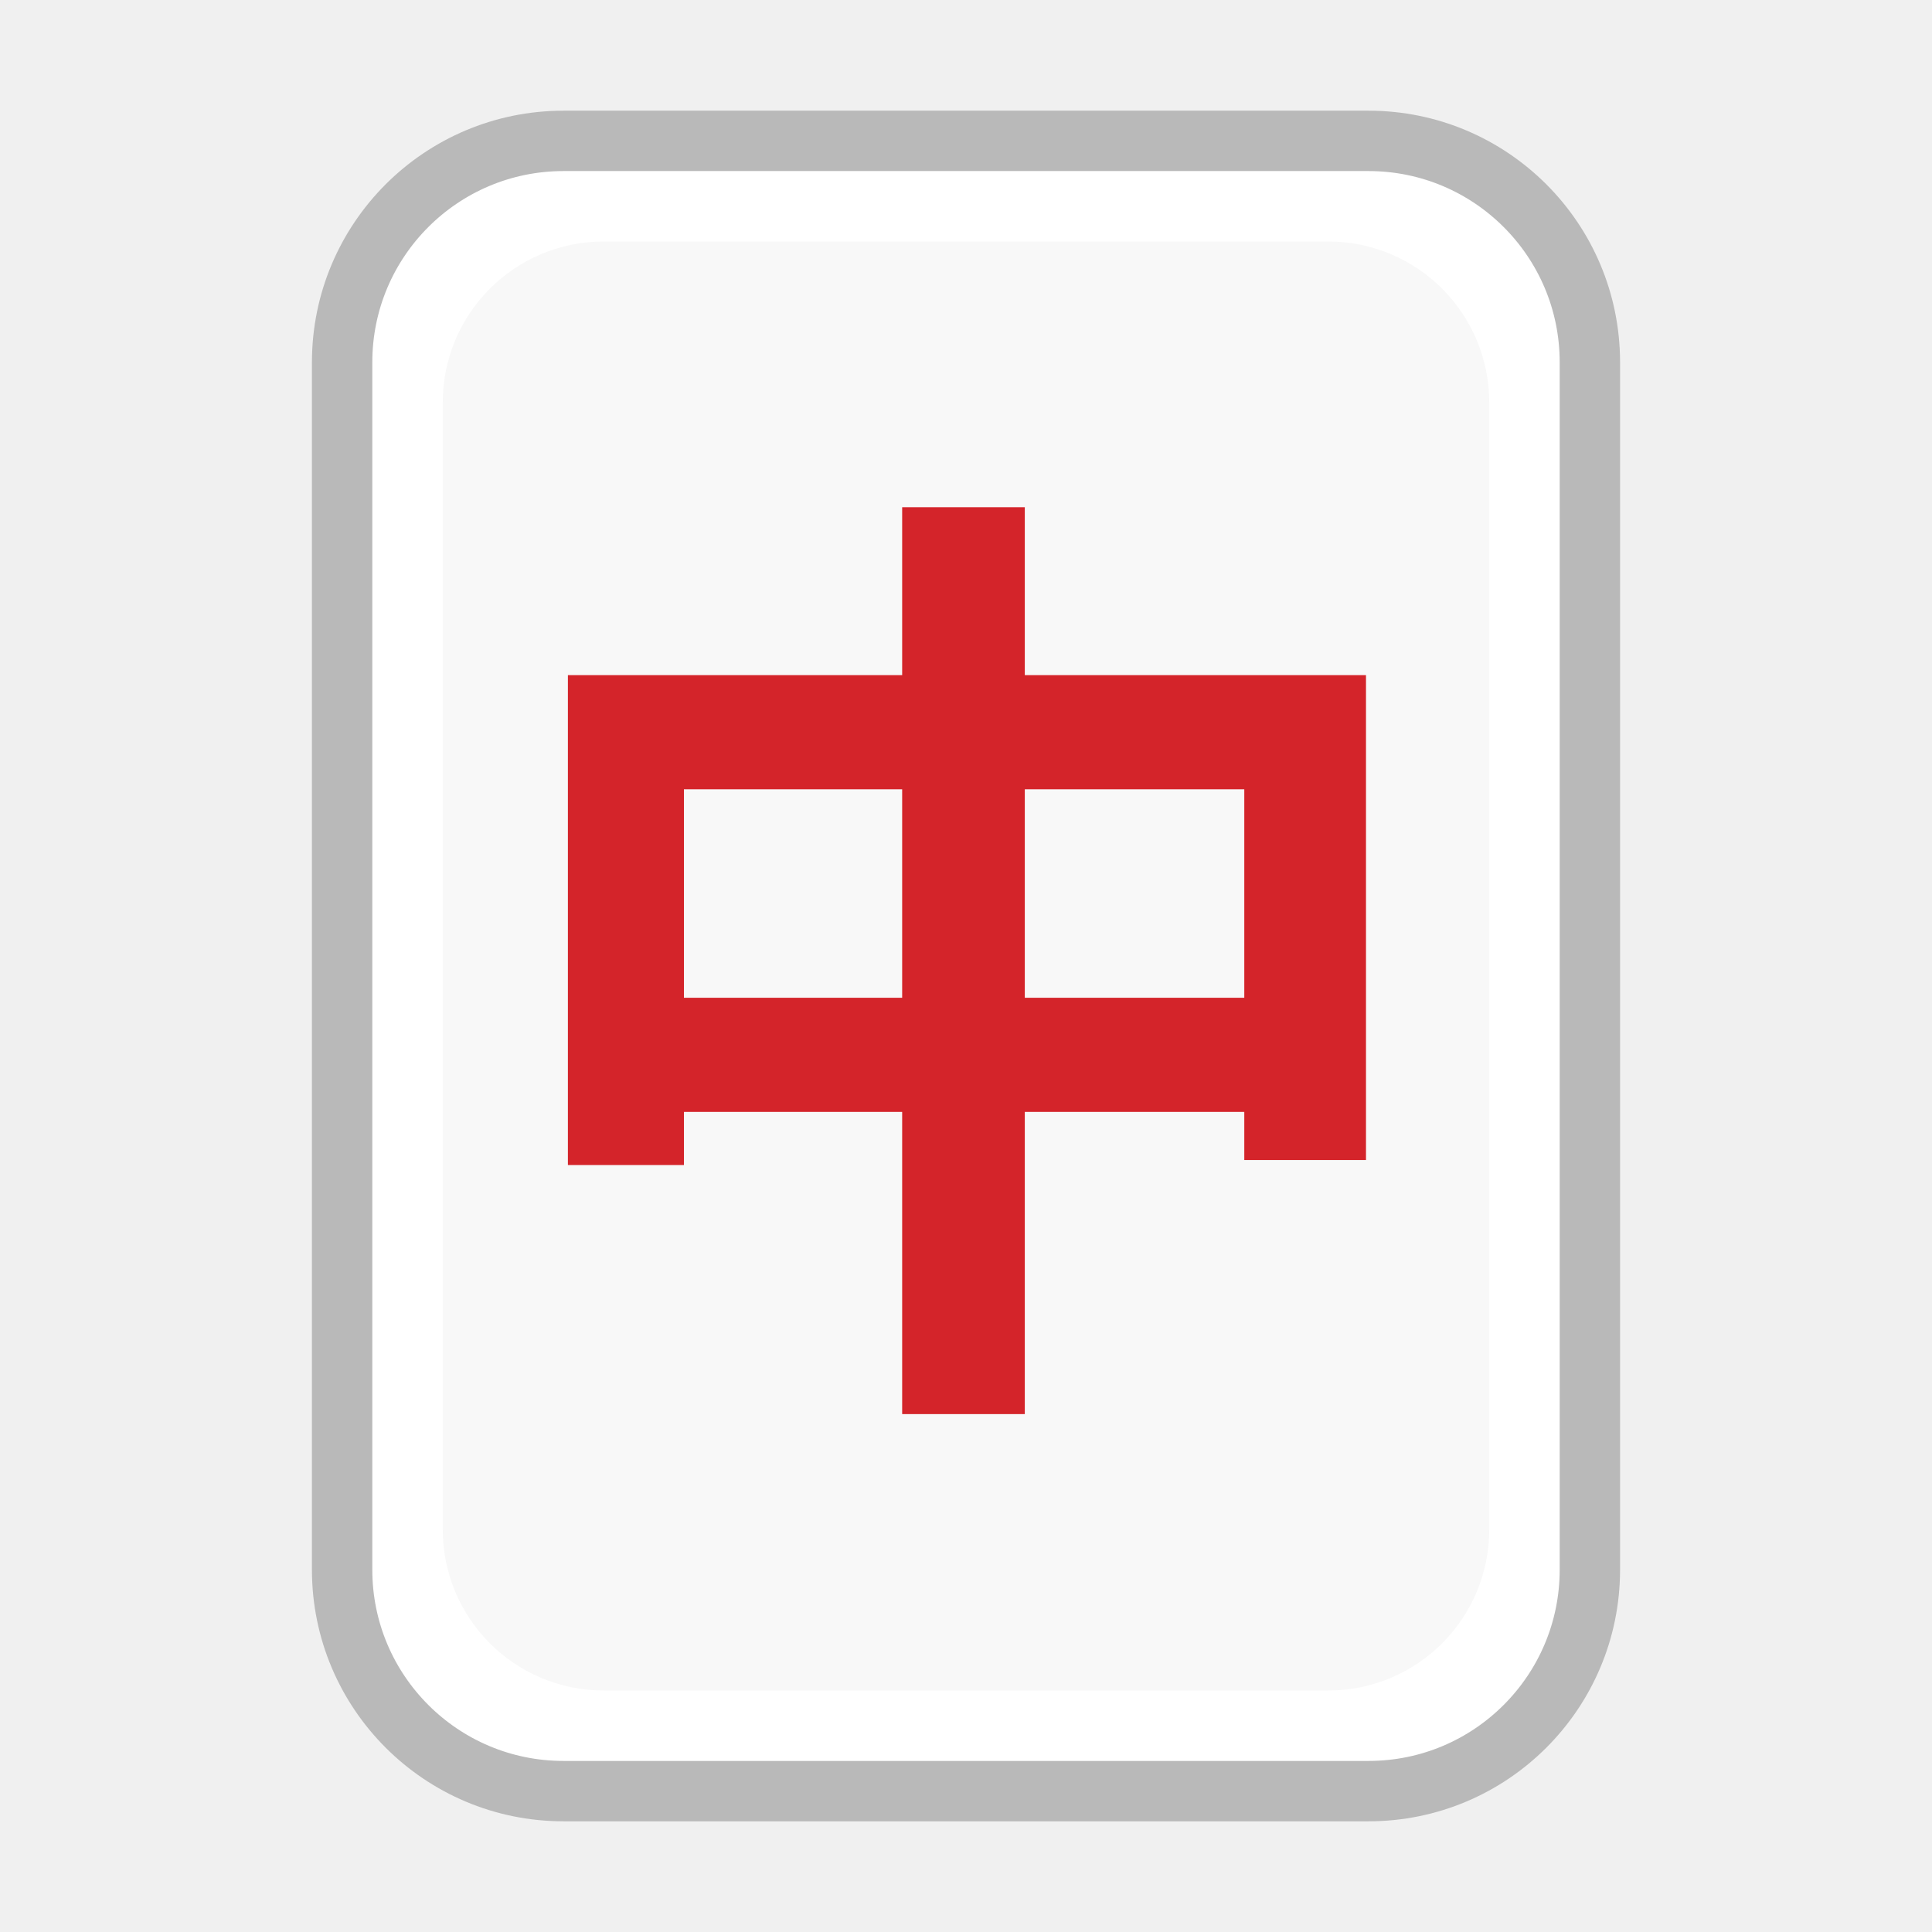
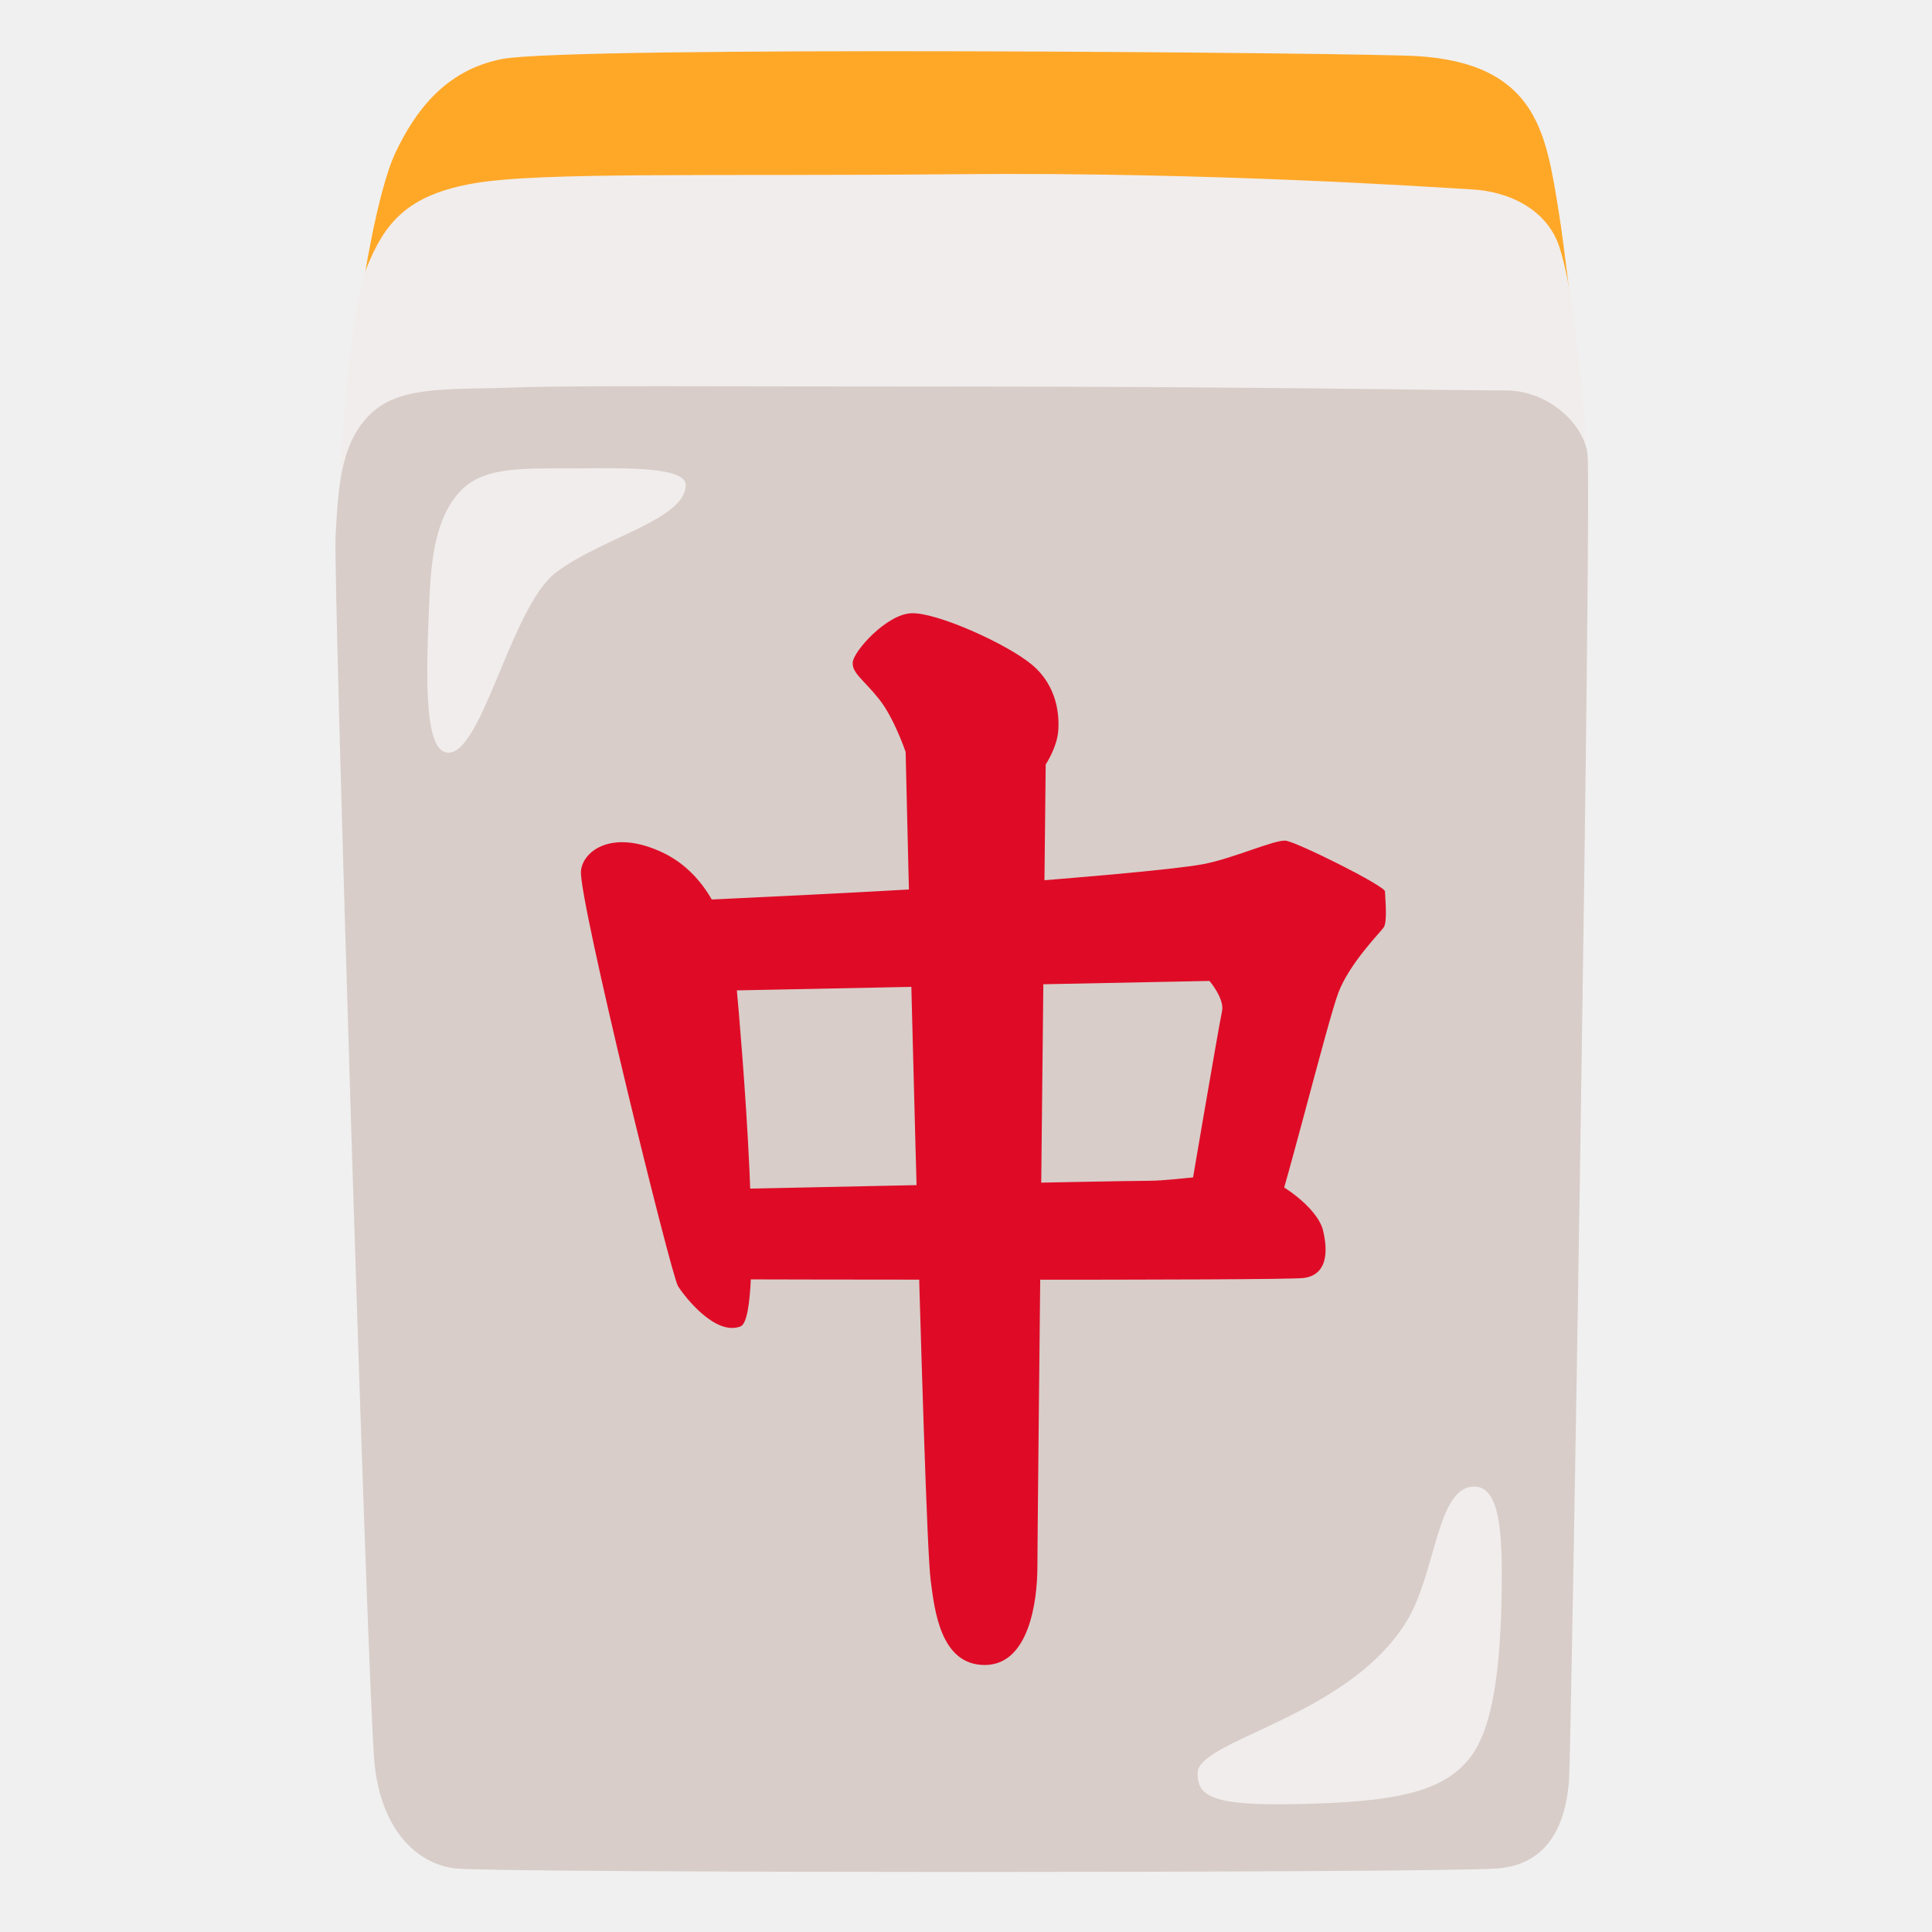
- <svg xmlns="http://www.w3.org/2000/svg" viewBox="0 0 96 96" role="img" aria-label="Mahjong red dragon">
-   <rect x="17" y="7" width="62" height="82" rx="11" fill="#ffffff" stroke="#b9b9b9" stroke-width="3" />
-   <rect x="22" y="12" width="52" height="72" rx="8" fill="#f8f8f8" />
-   <text x="48" y="66" text-anchor="middle" font-family="PingFang SC, Hiragino Sans GB, Microsoft YaHei, Arial Unicode MS, sans-serif" font-size="48" font-weight="700" fill="#d4242a">中</text>
+ <svg xmlns="http://www.w3.org/2000/svg" version="1.1" id="Layer_2" x="0px" y="0px" viewBox="0 0 128 128" style="enable-background:new 0 0 128 128;" xml:space="preserve">
+   <path style="fill:#FFA828;" d="M23.99,19.3c0,0,0.97-6.59,2.23-9.23c1.26-2.64,3.24-5.42,7.04-6.16c4.53-0.88,57.05-0.42,60.69-0.19 c3.67,0.24,6.08,1.39,7.46,3.65c1.05,1.73,1.42,3.84,1.91,6.97c0.26,1.65,0.8,6.17,0.8,6.17L23.99,19.3z" />
+   <path style="fill:#F1EDEC;" d="M50.63,37.15l-28.16-4.68c0,0,0.59-11.65,1.81-14.7c1.22-3.05,2.73-4.87,7.16-5.63 c4.43-0.76,15.53-0.45,32.18-0.6c16.65-0.15,31.31,0.86,33.91,1.01c2.6,0.15,5.04,1.43,5.8,3.87c0.76,2.44,1.13,5.74,1.68,11.61 c0.2,2.13,0.02,6.16,0.02,6.16l-32.27,2.2L50.63,37.15z" />
+   <path style="fill:#D8CDC9;" d="M22.23,35.52c0.19-3.05,0.25-6.35,2.57-8.32c1.99-1.68,5.35-1.37,9.32-1.53 c3.67-0.14,12.98-0.06,30.55-0.06s32.36,0.26,35.11,0.26s5.09,2.15,5.39,4.14c0.31,1.99-1.07,86.15-1.22,87.98 c-0.15,1.83-0.76,5.5-4.74,5.8c-3.97,0.31-66.44,0.31-69.04,0c-2.6-0.31-4.89-2.6-5.35-6.87S22.07,37.96,22.23,35.52z" />
+   <path style="fill:#F1EDEC;" d="M29.61,49.86c2.3,0.3,4.21-9.61,7.21-11.92c3-2.3,8.61-3.51,8.61-5.81c0-1.15-3.64-1.14-7.01-1.1 c-3.37,0.04-6.27-0.24-7.91,1.5c-1.8,1.9-1.98,4.95-2.1,8.01C28.2,45.45,28.19,49.67,29.61,49.86z" />
+   <path style="fill:#F1EDEC;" d="M79.34,117.49c0,1.68,1.23,2.23,7.88,2c5.62-0.19,8.4-0.9,10.07-2.91c1.67-2,2.13-6.2,2.2-11.24 c0.04-3.49-0.05-6.85-1.81-6.85c-2.52,0-2.51,5.75-4.52,8.98C89.22,113.81,79.34,115.25,79.34,117.49z" />
+   <path style="fill:#DF0B26;" d="M60,49.82c0,0-0.74-2.21-1.75-3.49s-1.84-1.75-1.75-2.48s2.21-3.13,3.86-3.22 c1.65-0.09,6.34,2.02,8,3.4s1.84,3.31,1.75,4.41c-0.09,1.1-0.83,2.21-0.83,2.21s-0.55,50.83-0.55,53.13s-0.55,6.53-3.49,6.53 c-2.95,0-3.33-3.69-3.58-5.61C61.19,101.2,60,49.82,60,49.82z" />
+   <path style="fill:#DF0B26;" d="M38.49,57.73c-0.14,1.89,5.97,26.75,6.43,27.48s2.48,3.31,4.14,2.67c1.65-0.64,0.02-19.5-0.28-22.7 c-0.37-3.95-1.93-7.45-5.15-8.82C40.42,54.97,38.58,56.44,38.49,57.73z" />
+   <path style="fill:#DF0B26;" d="M45.51,59.67c0,0,14.67-0.66,20.74-1.12c4.7-0.36,11.4-0.92,13.42-1.29s4.78-1.65,5.52-1.56 s6.57,2.99,6.57,3.36s0.18,2.02-0.09,2.39s-2.27,2.39-3,4.32c-0.74,1.93-3.93,14.84-4.49,15.67c-0.48,0.73-5.52-1.19-5.52-1.19 s2.11-12.41,2.3-13.24s-0.83-2.02-0.83-2.02l-33.14,0.66L45.51,59.67z" />
+   <path style="fill:#DF0B26;" d="M48.14,78.78c0,0,25.92-0.55,27.94-0.55c2.02,0,6.07-0.74,7.35-0.37s3.86,2.11,4.23,3.68 s0.18,2.94-1.29,3.13s-37.96,0.09-37.96,0.09L48.14,78.78z" />
</svg>
